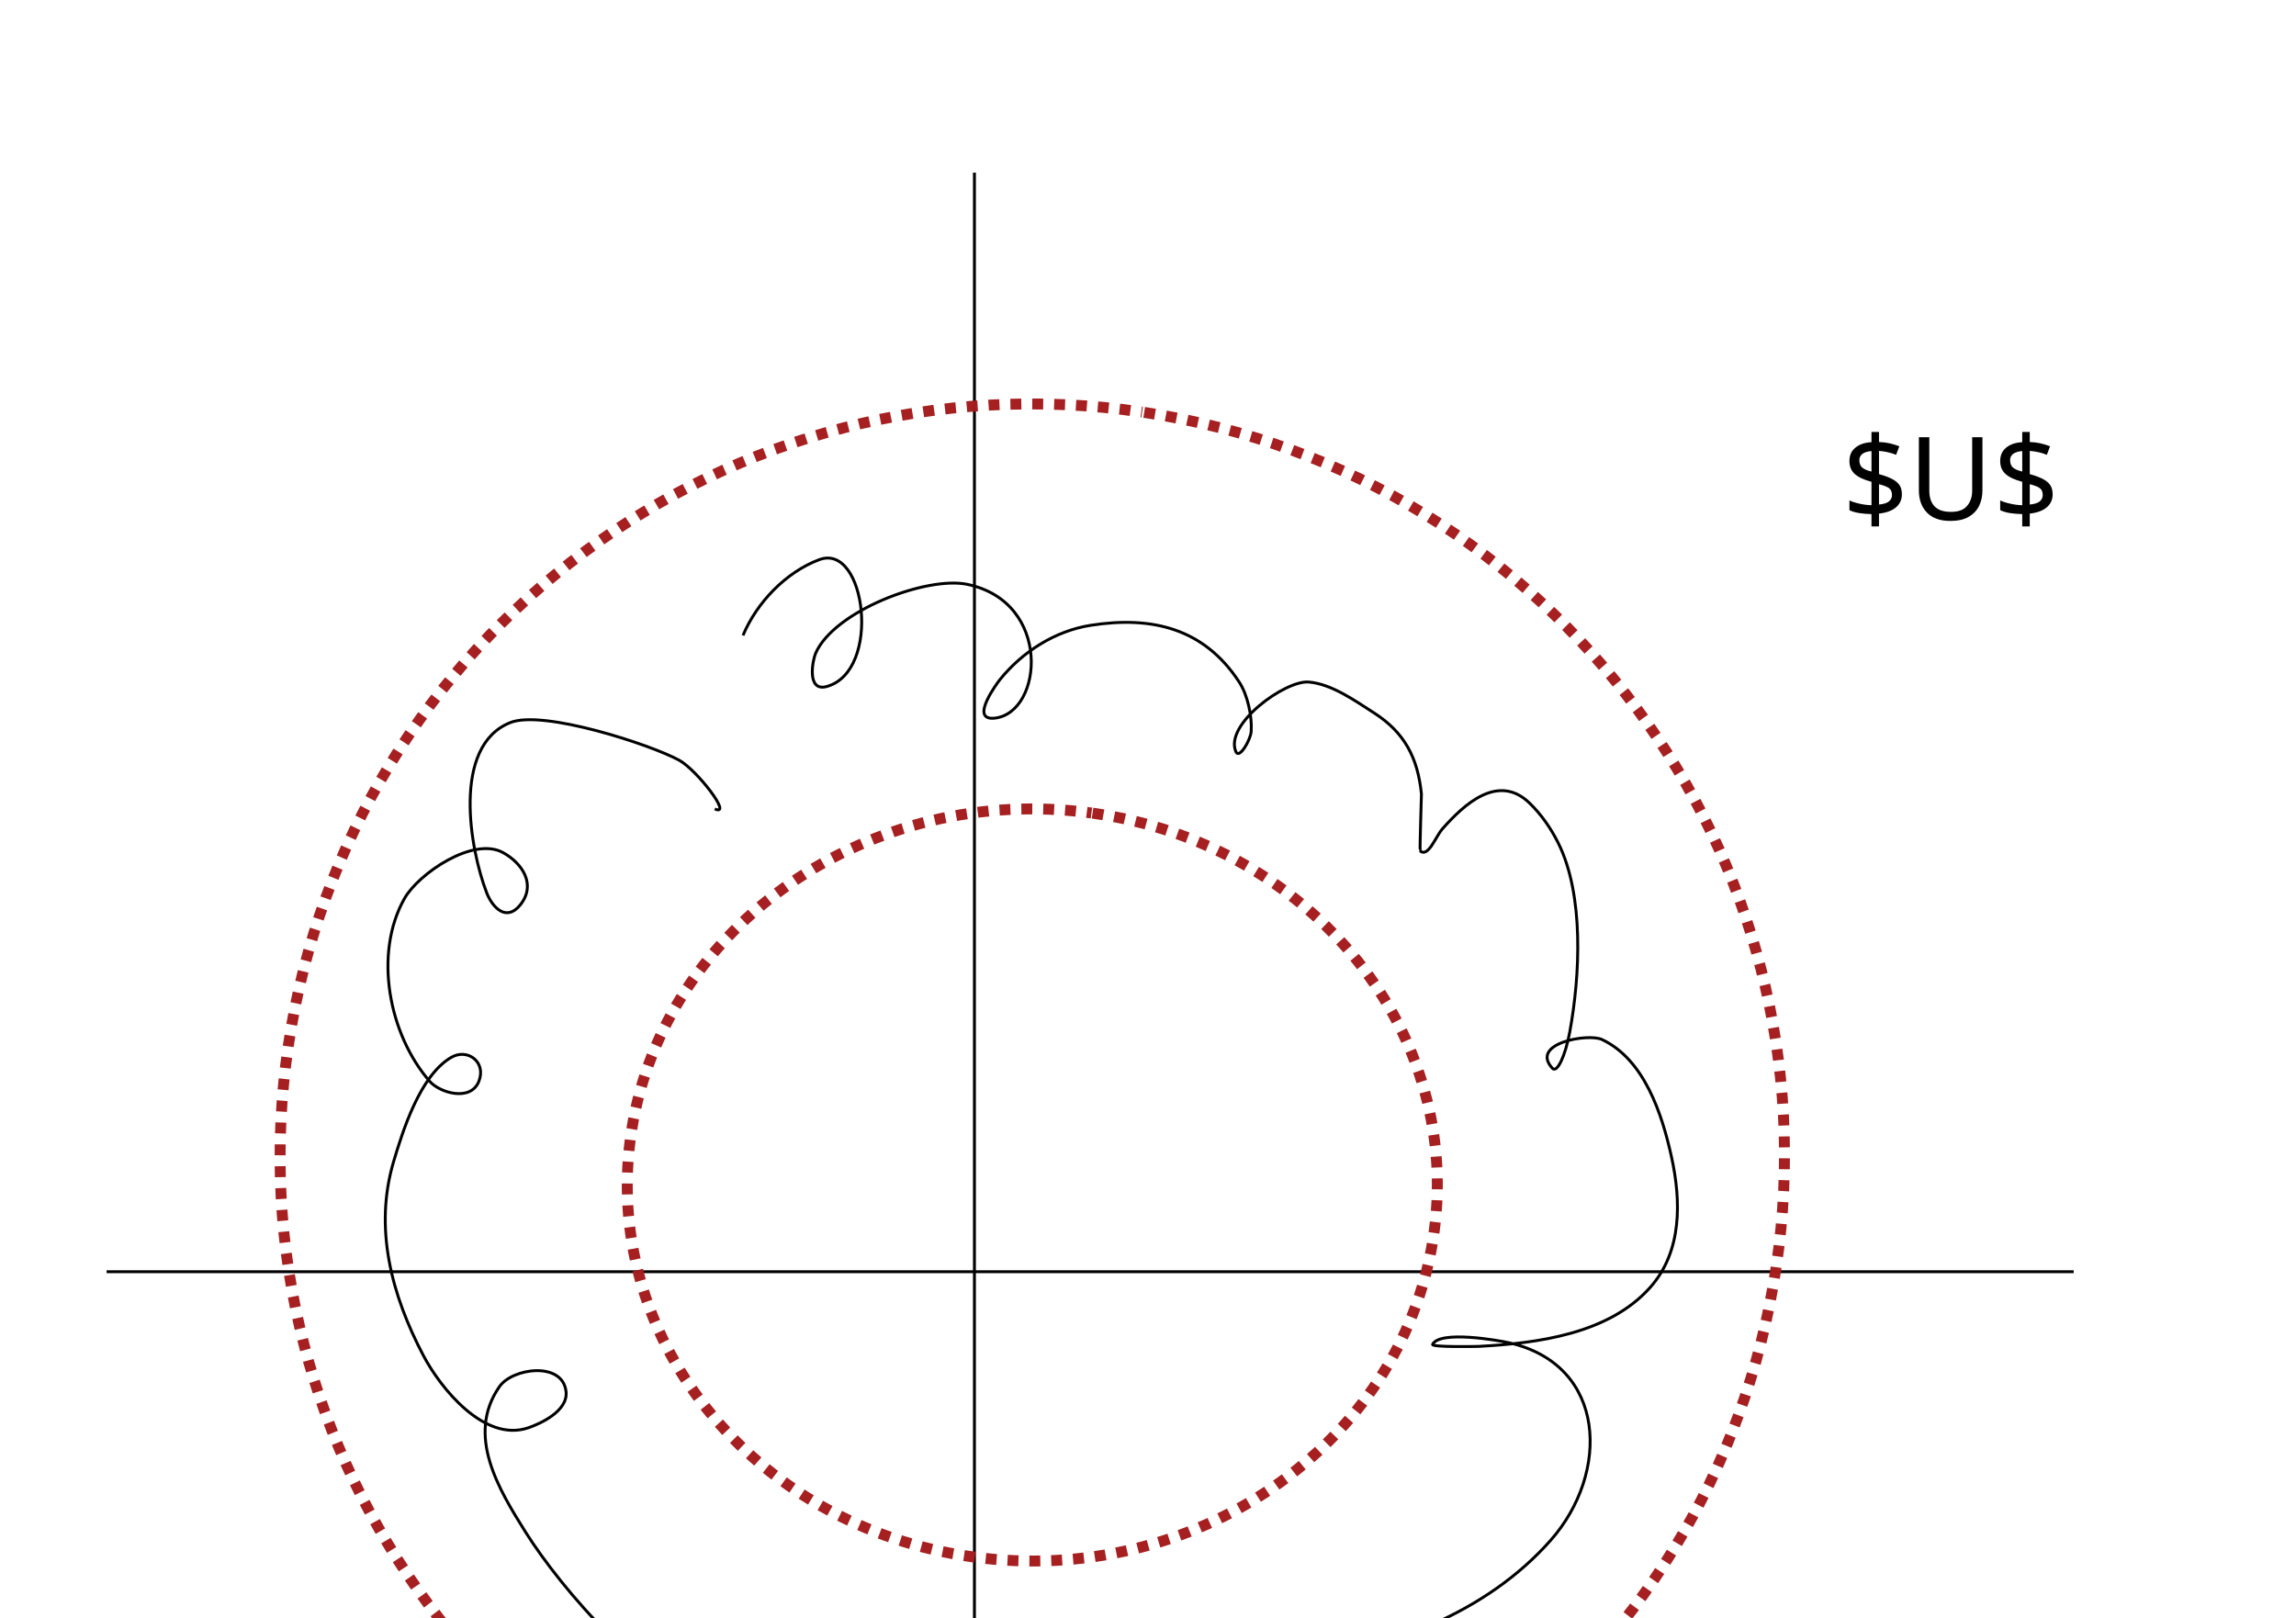
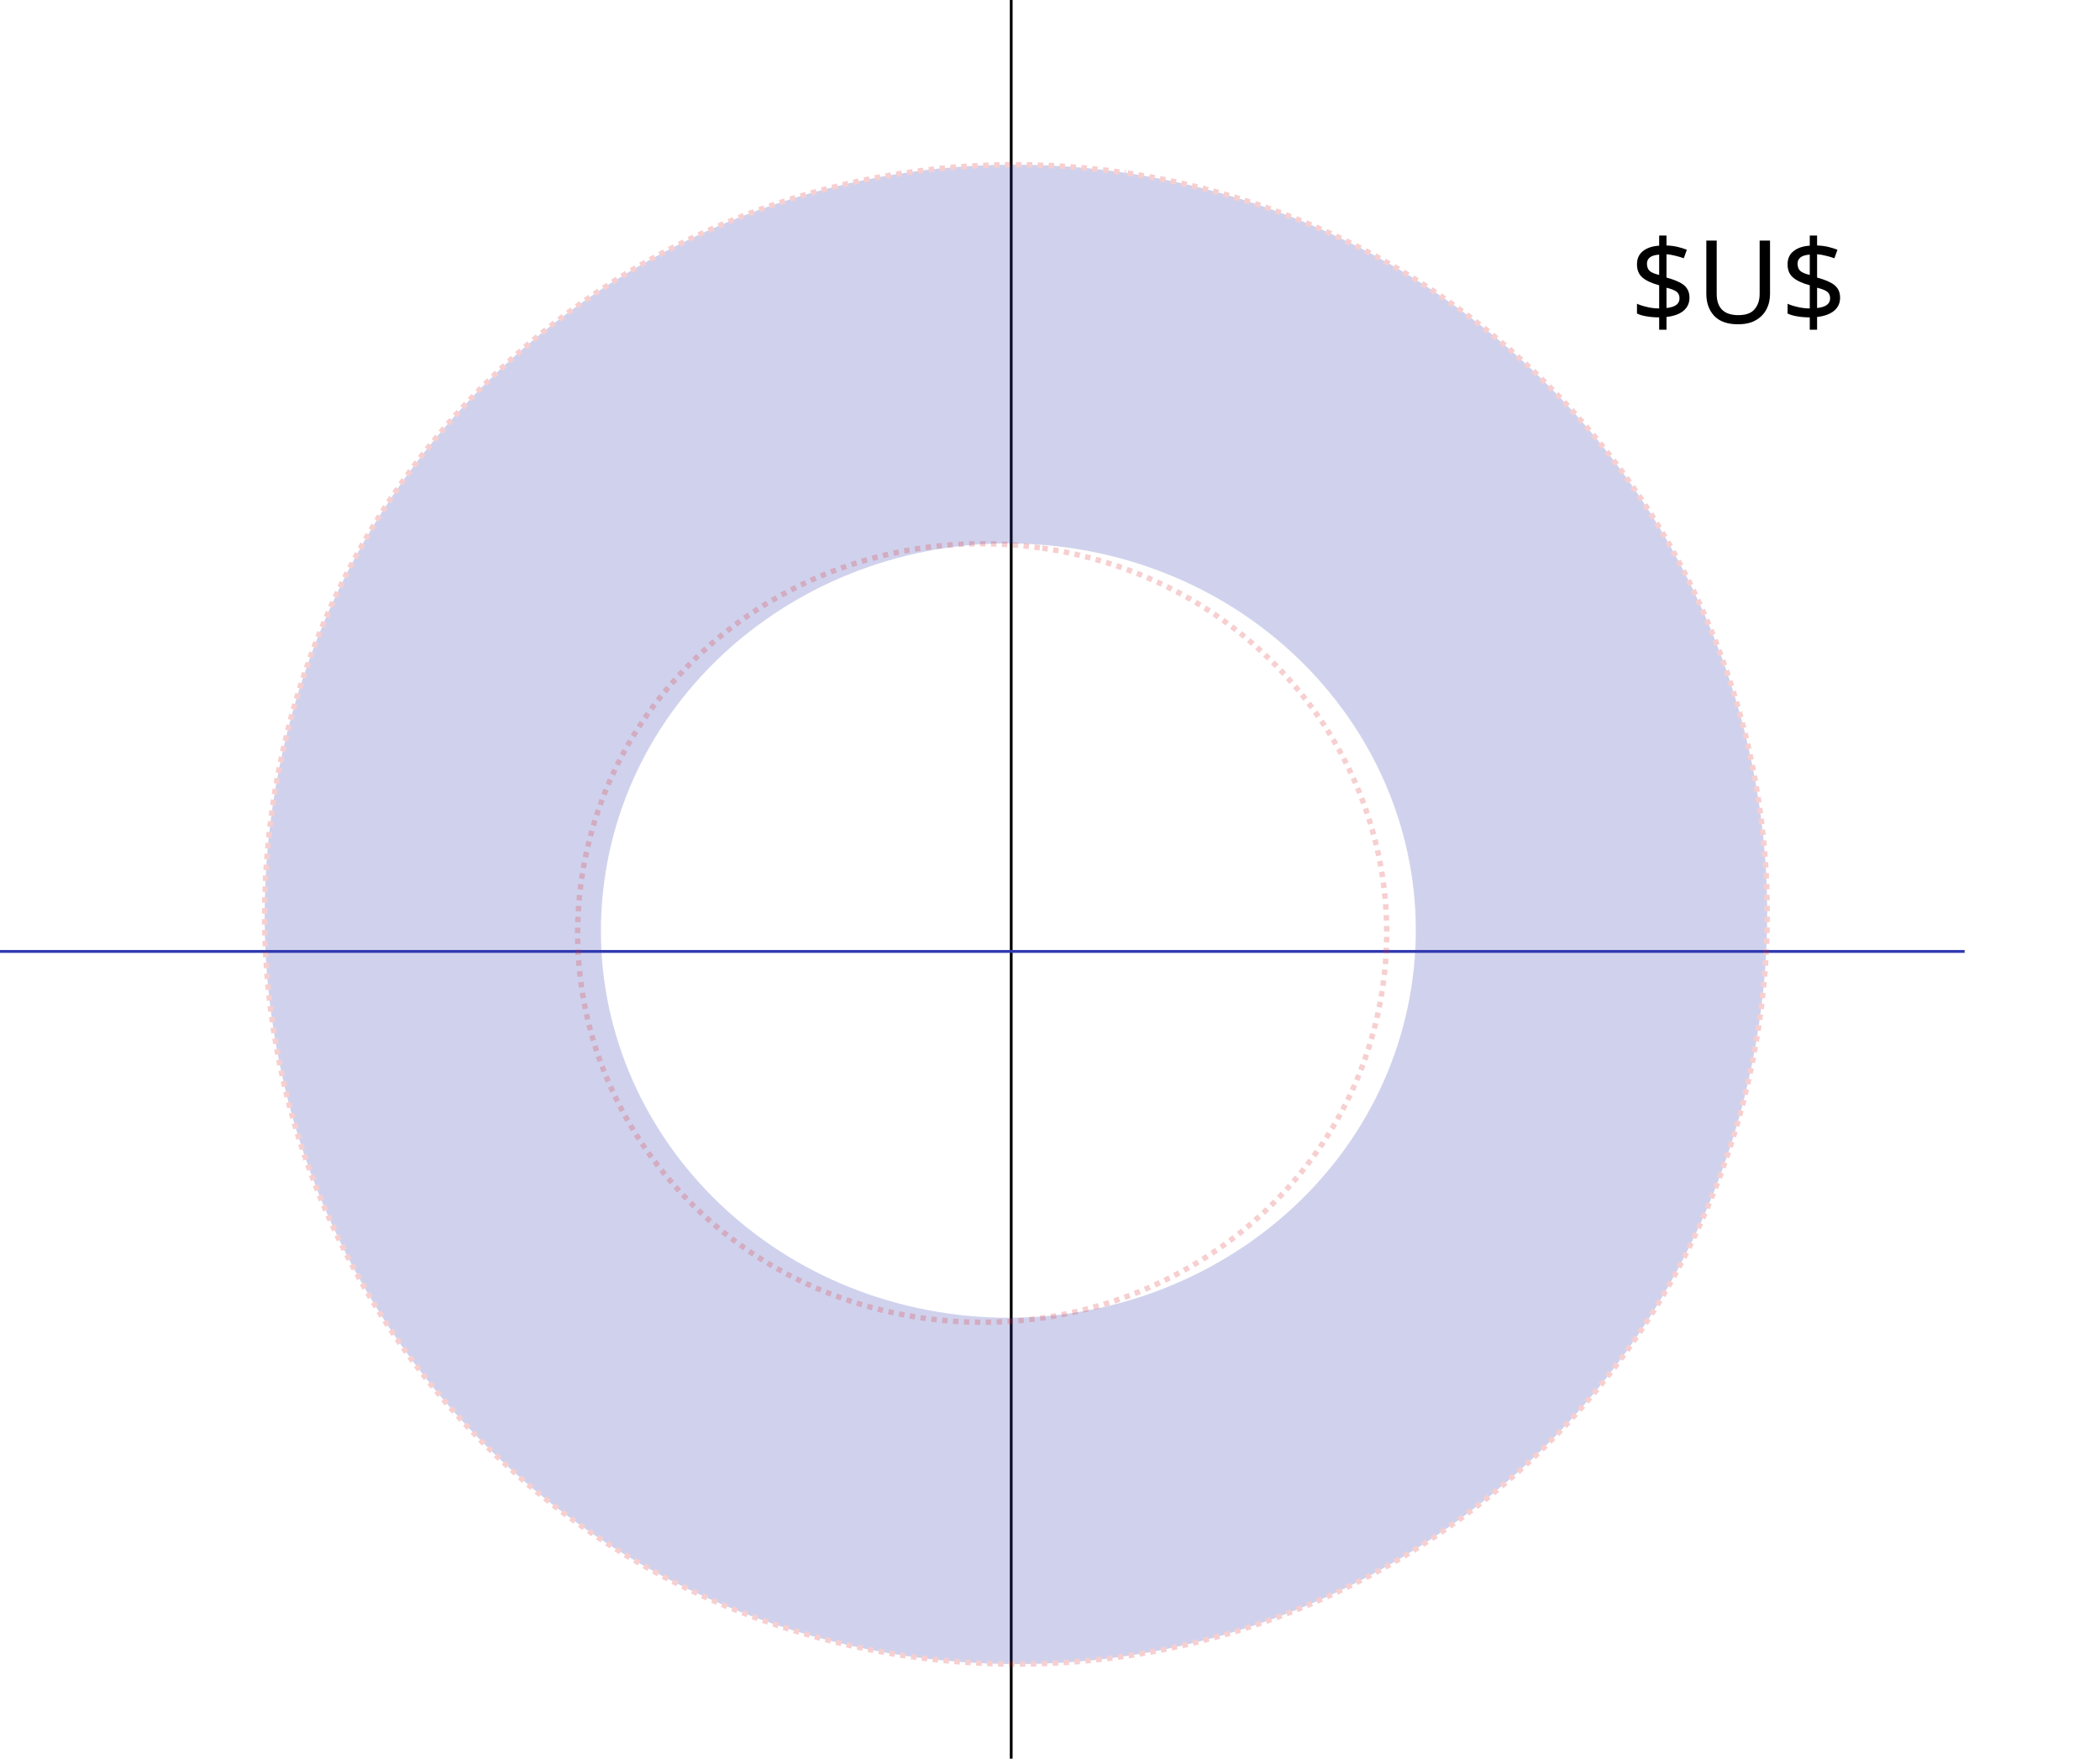
- <svg xmlns="http://www.w3.org/2000/svg" width="210mm" height="148mm" viewBox="0 0 210 148" version="1.1" id="svg8">
-   <defs id="defs2" />
-   <g id="layer1">
-     <path style="fill:none;stroke:#000000;stroke-width:0.265px;stroke-linecap:butt;stroke-linejoin:miter;stroke-opacity:1" d="m 89.125,15.792 c 0,174.625 0,174.625 0,174.625" id="path835" />
-     <path style="fill:none;stroke:#000000;stroke-width:0.265px;stroke-linecap:butt;stroke-linejoin:miter;stroke-opacity:1" d="m 9.75,116.333 c 179.917,0 179.917,0 179.917,0" id="path837" />
-     <path style="fill:none;fill-rule:evenodd;stroke:#a51d1e;stroke-width:1;stroke-linejoin:round;stroke-dasharray:1, 1;stroke-opacity:0.982" id="path839" d="M 104.655,37.724 A 68.792,68.792 0 0 1 162.449,115.94 68.792,68.792 0 0 1 84.275,173.79 68.792,68.792 0 0 1 26.37,95.656 68.792,68.792 0 0 1 104.462,37.696" />
-     <path style="fill:none;fill-rule:evenodd;stroke:#a51d1e;stroke-width:1;stroke-linejoin:round;stroke-dasharray:1, 1;stroke-opacity:0.982" id="path841" d="M 99.929,74.383 A 37.042,34.396 0 0 1 131.05,113.491 37.042,34.396 0 0 1 88.956,142.416 37.042,34.396 0 0 1 57.776,103.349 37.042,34.396 0 0 1 99.826,74.369" />
-     <path style="fill:none;stroke:#000000;stroke-width:0.265px;stroke-linecap:butt;stroke-linejoin:miter;stroke-opacity:1" d="m 67.958,58.125 c 1.233,-2.964 3.906,-5.789 6.982,-6.932 4.261,-1.583 5.723,10.206 0.68,11.606 -1.87,0.519 -1.294,-2.416 -1.02,-3.041 1.702,-3.881 10.155,-7.078 13.871,-6.304 7.79,1.623 6.918,11.726 2.532,12.236 -2.467,0.287 0.348,-3.392 0.454,-3.523 2.049,-2.541 5.049,-4.461 8.315,-4.969 5.603,-0.871 10.356,0.278 13.569,5.191 0.758,1.159 1.192,3.11 1.096,4.524 -0.052,0.772 -1.091,2.565 -1.398,1.854 -1.085,-2.51 4.52,-6.551 6.652,-6.378 2.1,0.17 4.26,1.722 5.972,2.818 2.806,1.798 4.007,4.108 4.346,7.416 0.01,0.094 -0.169,5.185 -0.113,5.228 0.757,0.594 1.403,-1.32 2.041,-2.039 1.93,-2.178 5.075,-5.159 7.975,-2.336 1.068,1.04 1.942,2.3 2.608,3.634 2.386,4.778 1.997,12.159 1.058,17.279 -0.403,2.198 -1.159,3.801 -1.587,3.337 -2.119,-2.298 3.278,-3.227 4.535,-2.633 3.888,1.838 5.497,6.846 6.35,10.716 0.889,4.033 0.993,8.642 -1.928,11.94 -3.798,4.288 -10.342,5.129 -15.723,5.414 -0.024,0.001 -4.338,0.095 -4.195,-0.185 0.662,-1.299 5.972,-0.379 6.992,-0.148 8.979,2.033 9.244,11.912 3.817,18.058 -5.884,6.663 -14.872,10.058 -23.509,11.05 -2.943,0.338 -5.733,0.291 -8.655,-0.037 -2.773,-0.311 -4.35,-0.964 -3.931,-0.964 4.186,0 7.557,4.569 4.158,7.935 -2.157,2.136 -5.808,3.349 -8.466,4.116 -8.422,2.43 -19.324,-0.24 -25.059,-6.971 -0.488,-0.572 -5.054,-6.708 -2.872,-7.564 0.464,-0.182 0.556,0.981 0.378,1.446 -1.198,3.135 -4.566,6.374 -8.202,5.896 -6.179,-0.814 -14.421,-10.568 -17.613,-15.648 -2.443,-3.889 -5.488,-8.87 -2.381,-13.312 1.19,-1.701 5.755,-2.324 6.085,0.445 0.216,1.816 -2.426,2.986 -3.477,3.337 -4.025,1.345 -8.021,-3.673 -9.562,-6.6 -2.904,-5.515 -4.562,-11.65 -2.721,-17.798 0.798,-2.665 2.374,-7.812 5.254,-9.492 1.488,-0.868 3.233,0.411 2.532,2.188 -0.745,1.891 -3.577,1.056 -4.498,0 -3.72,-4.264 -5.169,-11.653 -2.306,-16.723 1.278,-2.263 6.301,-5.717 9.033,-4.19 1.779,0.995 3.041,2.939 1.55,4.783 -1.269,1.57 -2.541,0.227 -3.061,-1.112 -1.521,-3.916 -3.235,-13.422 2.154,-15.574 3.01,-1.202 12.873,2.026 15.458,3.448 1.61,0.886 4.932,5.192 3.25,4.452" id="path843" />
-     <text xml:space="preserve" style="font-size:10.583px;line-height:1.25;font-family:sans-serif;word-spacing:0px;stroke-width:0.265" x="168.5" y="47.542" id="text847">
-       <tspan id="tspan845" x="168.5" y="47.542" style="stroke-width:0.265">$U$</tspan>
+ <svg xmlns="http://www.w3.org/2000/svg" xmlns:xlink="http://www.w3.org/1999/xlink" width="161.4mm" height="135.165mm" viewBox="0 0 161.4 135.165" version="1.1" id="svg8">
+   <defs id="defs2">
+     <linearGradient id="linearGradient870">
+       <stop style="stop-color:#000d5d;stop-opacity:1;" offset="0" id="stop866" />
+       <stop style="stop-color:#000d5d;stop-opacity:0;" offset="1" id="stop868" />
+     </linearGradient>
+     <clipPath clipPathUnits="userSpaceOnUse" id="clipPath858">
+       <circle style="display:block;fill:#000d5d;fill-opacity:0.452;fill-rule:evenodd;stroke:#3139ae;stroke-width:0.849;stroke-linejoin:round;stroke-dasharray:0.849, 0.849;stroke-opacity:0.982" id="circle860" d="m -112.242,55.627 a 15.875,13.229 0 0 1 13.337,15.041 15.875,13.229 0 0 1 -18.04,11.125 15.875,13.229 0 0 1 -13.363,-15.026 15.875,13.229 0 0 1 18.021,-11.146" />
+     </clipPath>
+     <clipPath clipPathUnits="userSpaceOnUse" id="clipPath898">
+       <path style="display:none;opacity:0.229;fill:url(#linearGradient902);fill-opacity:1;fill-rule:evenodd;stroke:#a51d1e;stroke-width:0.265;stroke-linejoin:round;stroke-miterlimit:4;stroke-dasharray:0.265, 0.265;stroke-dashoffset:0;stroke-opacity:0.982" id="path900" d="M 91.875,79.306 A 37.307,35.526 0 0 1 123.219,119.699 37.307,35.526 0 0 1 80.823,149.575 37.307,35.526 0 0 1 49.419,109.224 37.307,35.526 0 0 1 91.771,79.292" />
+       <path id="lpe_path-effect904" style="opacity:0.229;fill:url(#linearGradient902);fill-opacity:1;fill-rule:evenodd;stroke:#a51d1e;stroke-width:0.265;stroke-linejoin:round;stroke-miterlimit:4;stroke-dasharray:0.265, 0.265;stroke-dashoffset:0;stroke-opacity:0.982" class="powerclip" d="M 12.966,38.899 H 161.067 V 187.001 H 12.966 Z m 78.805,40.392 A 37.307,35.526 0 0 0 49.419,109.224 37.307,35.526 0 0 0 80.823,149.575 37.307,35.526 0 0 0 123.219,119.699 37.307,35.526 0 0 0 91.875,79.306" />
+     </clipPath>
+     <linearGradient xlink:href="#linearGradient870" id="linearGradient902" gradientUnits="userSpaceOnUse" gradientTransform="matrix(0.5423227,0,0,0.5164309,39.13162,56.10608)" x1="17.966" y1="112.95" x2="156.067" y2="112.95" />
+   </defs>
+   <g id="layer1" transform="translate(-28.08772,-8.815453)">
+     <path style="fill:none;stroke:#000000;stroke-width:0.213px;stroke-linecap:butt;stroke-linejoin:miter;stroke-opacity:1" d="m 105.806,8.815 c 0,135.165 0,135.165 0,135.165" id="path835" />
+     <path style="fill:#3139ae;stroke:#3139ae;stroke-width:0.222px;stroke-linecap:butt;stroke-linejoin:miter;stroke-opacity:1" d="m 28.088,81.938 c 150.996,0 150.996,0 150.996,0" id="path837" />
+     <path style="opacity:0.229;fill:#3139ae;fill-opacity:1;fill-rule:evenodd;stroke:#dd2a2b;stroke-width:0.5;stroke-linejoin:round;stroke-miterlimit:4;stroke-dasharray:0.5, 0.5;stroke-dashoffset:0;stroke-opacity:0.982" id="path839" d="M 97.255,44.925 A 68.792,68.792 0 0 1 155.05,123.14 68.792,68.792 0 0 1 76.875,180.99 68.792,68.792 0 0 1 18.97,102.856 68.792,68.792 0 0 1 97.063,44.896" clip-path="url(#clipPath898)" transform="matrix(0.8392531,0,0,0.8374751,33.14058,-15.50118)" />
+     <text xml:space="preserve" style="font-size:8.873px;line-height:1.25;font-family:sans-serif;word-spacing:0px;stroke-width:0.222" x="153.19" y="33.682" id="text847" transform="scale(1.001061,0.9989402)">
+       <tspan id="tspan845" x="153.19" y="33.682" style="stroke-width:0.222">$U$</tspan>
    </text>
+     <path style="opacity:0.229;fill:none;fill-opacity:0.452;fill-rule:evenodd;stroke:#dd2a2b;stroke-width:0.419;stroke-linejoin:round;stroke-miterlimit:4;stroke-dasharray:0.419, 0.419;stroke-dashoffset:0;stroke-opacity:0.982" id="path908" d="M 108.201,50.941 A 31.087,29.914 0 0 1 134.319,84.952 31.087,29.914 0 0 1 98.991,110.108 31.087,29.914 0 0 1 72.824,76.132 31.087,29.914 0 0 1 108.114,50.928" />
  </g>
</svg>
